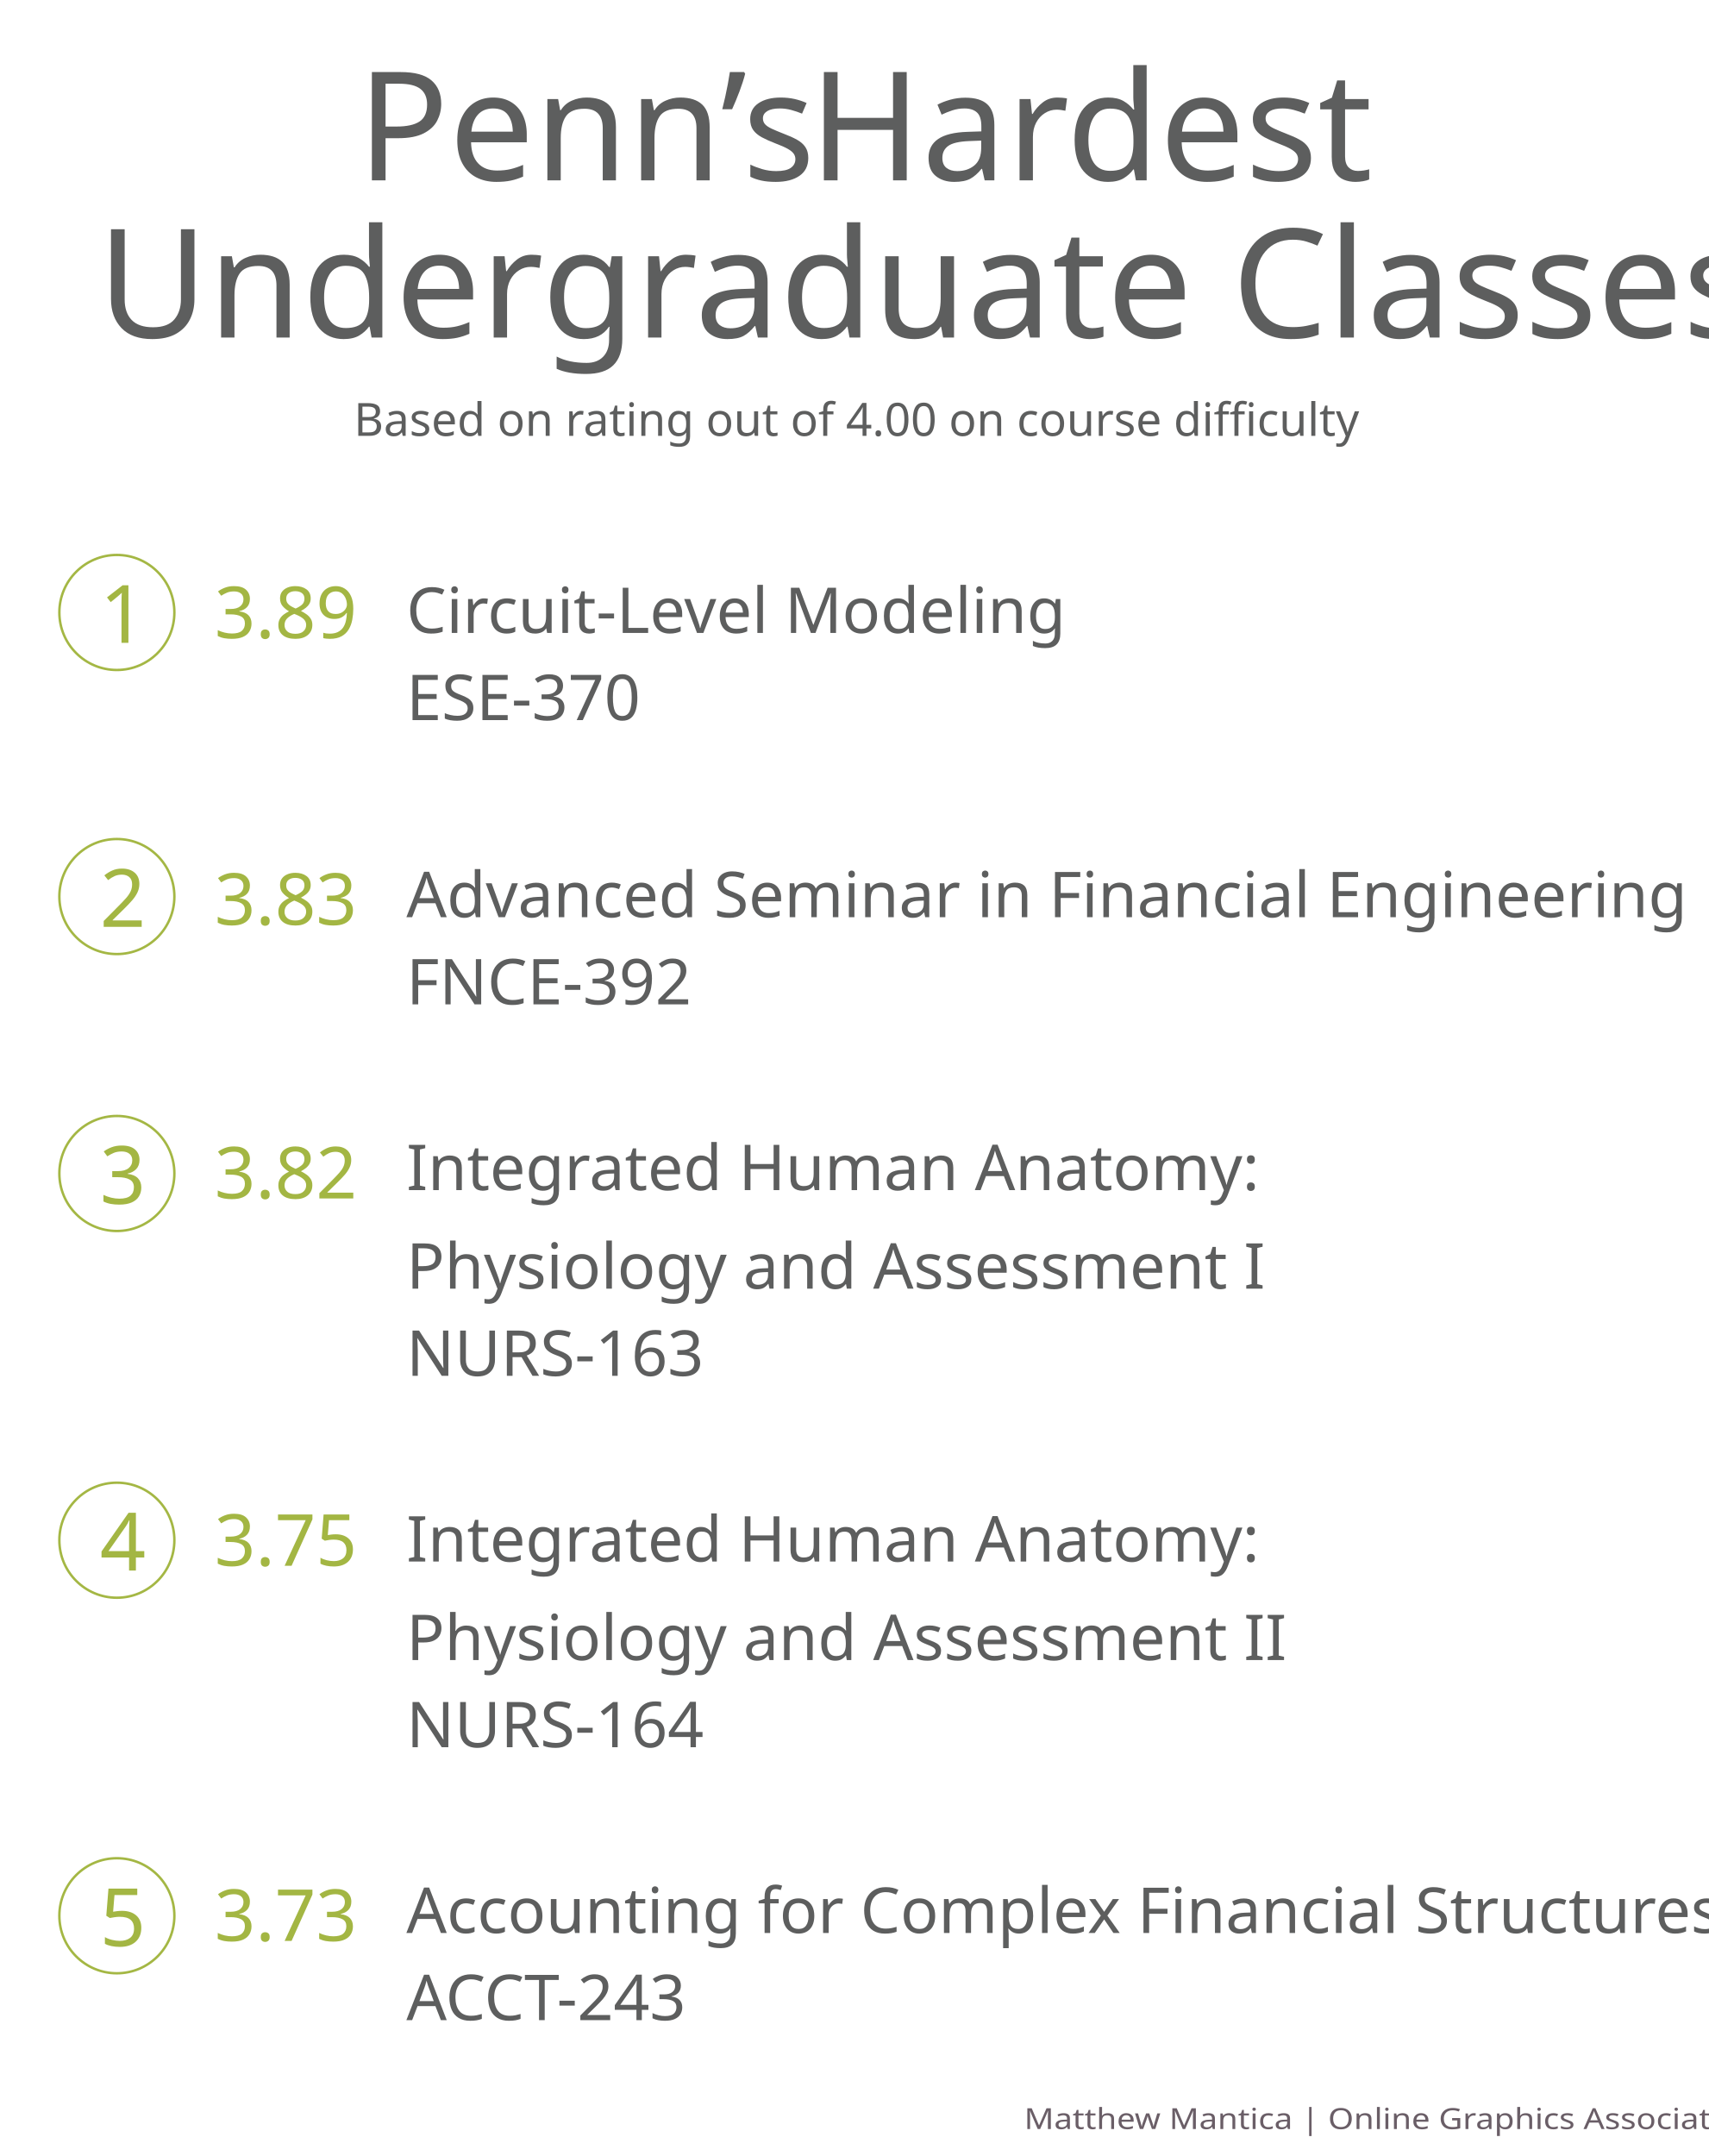
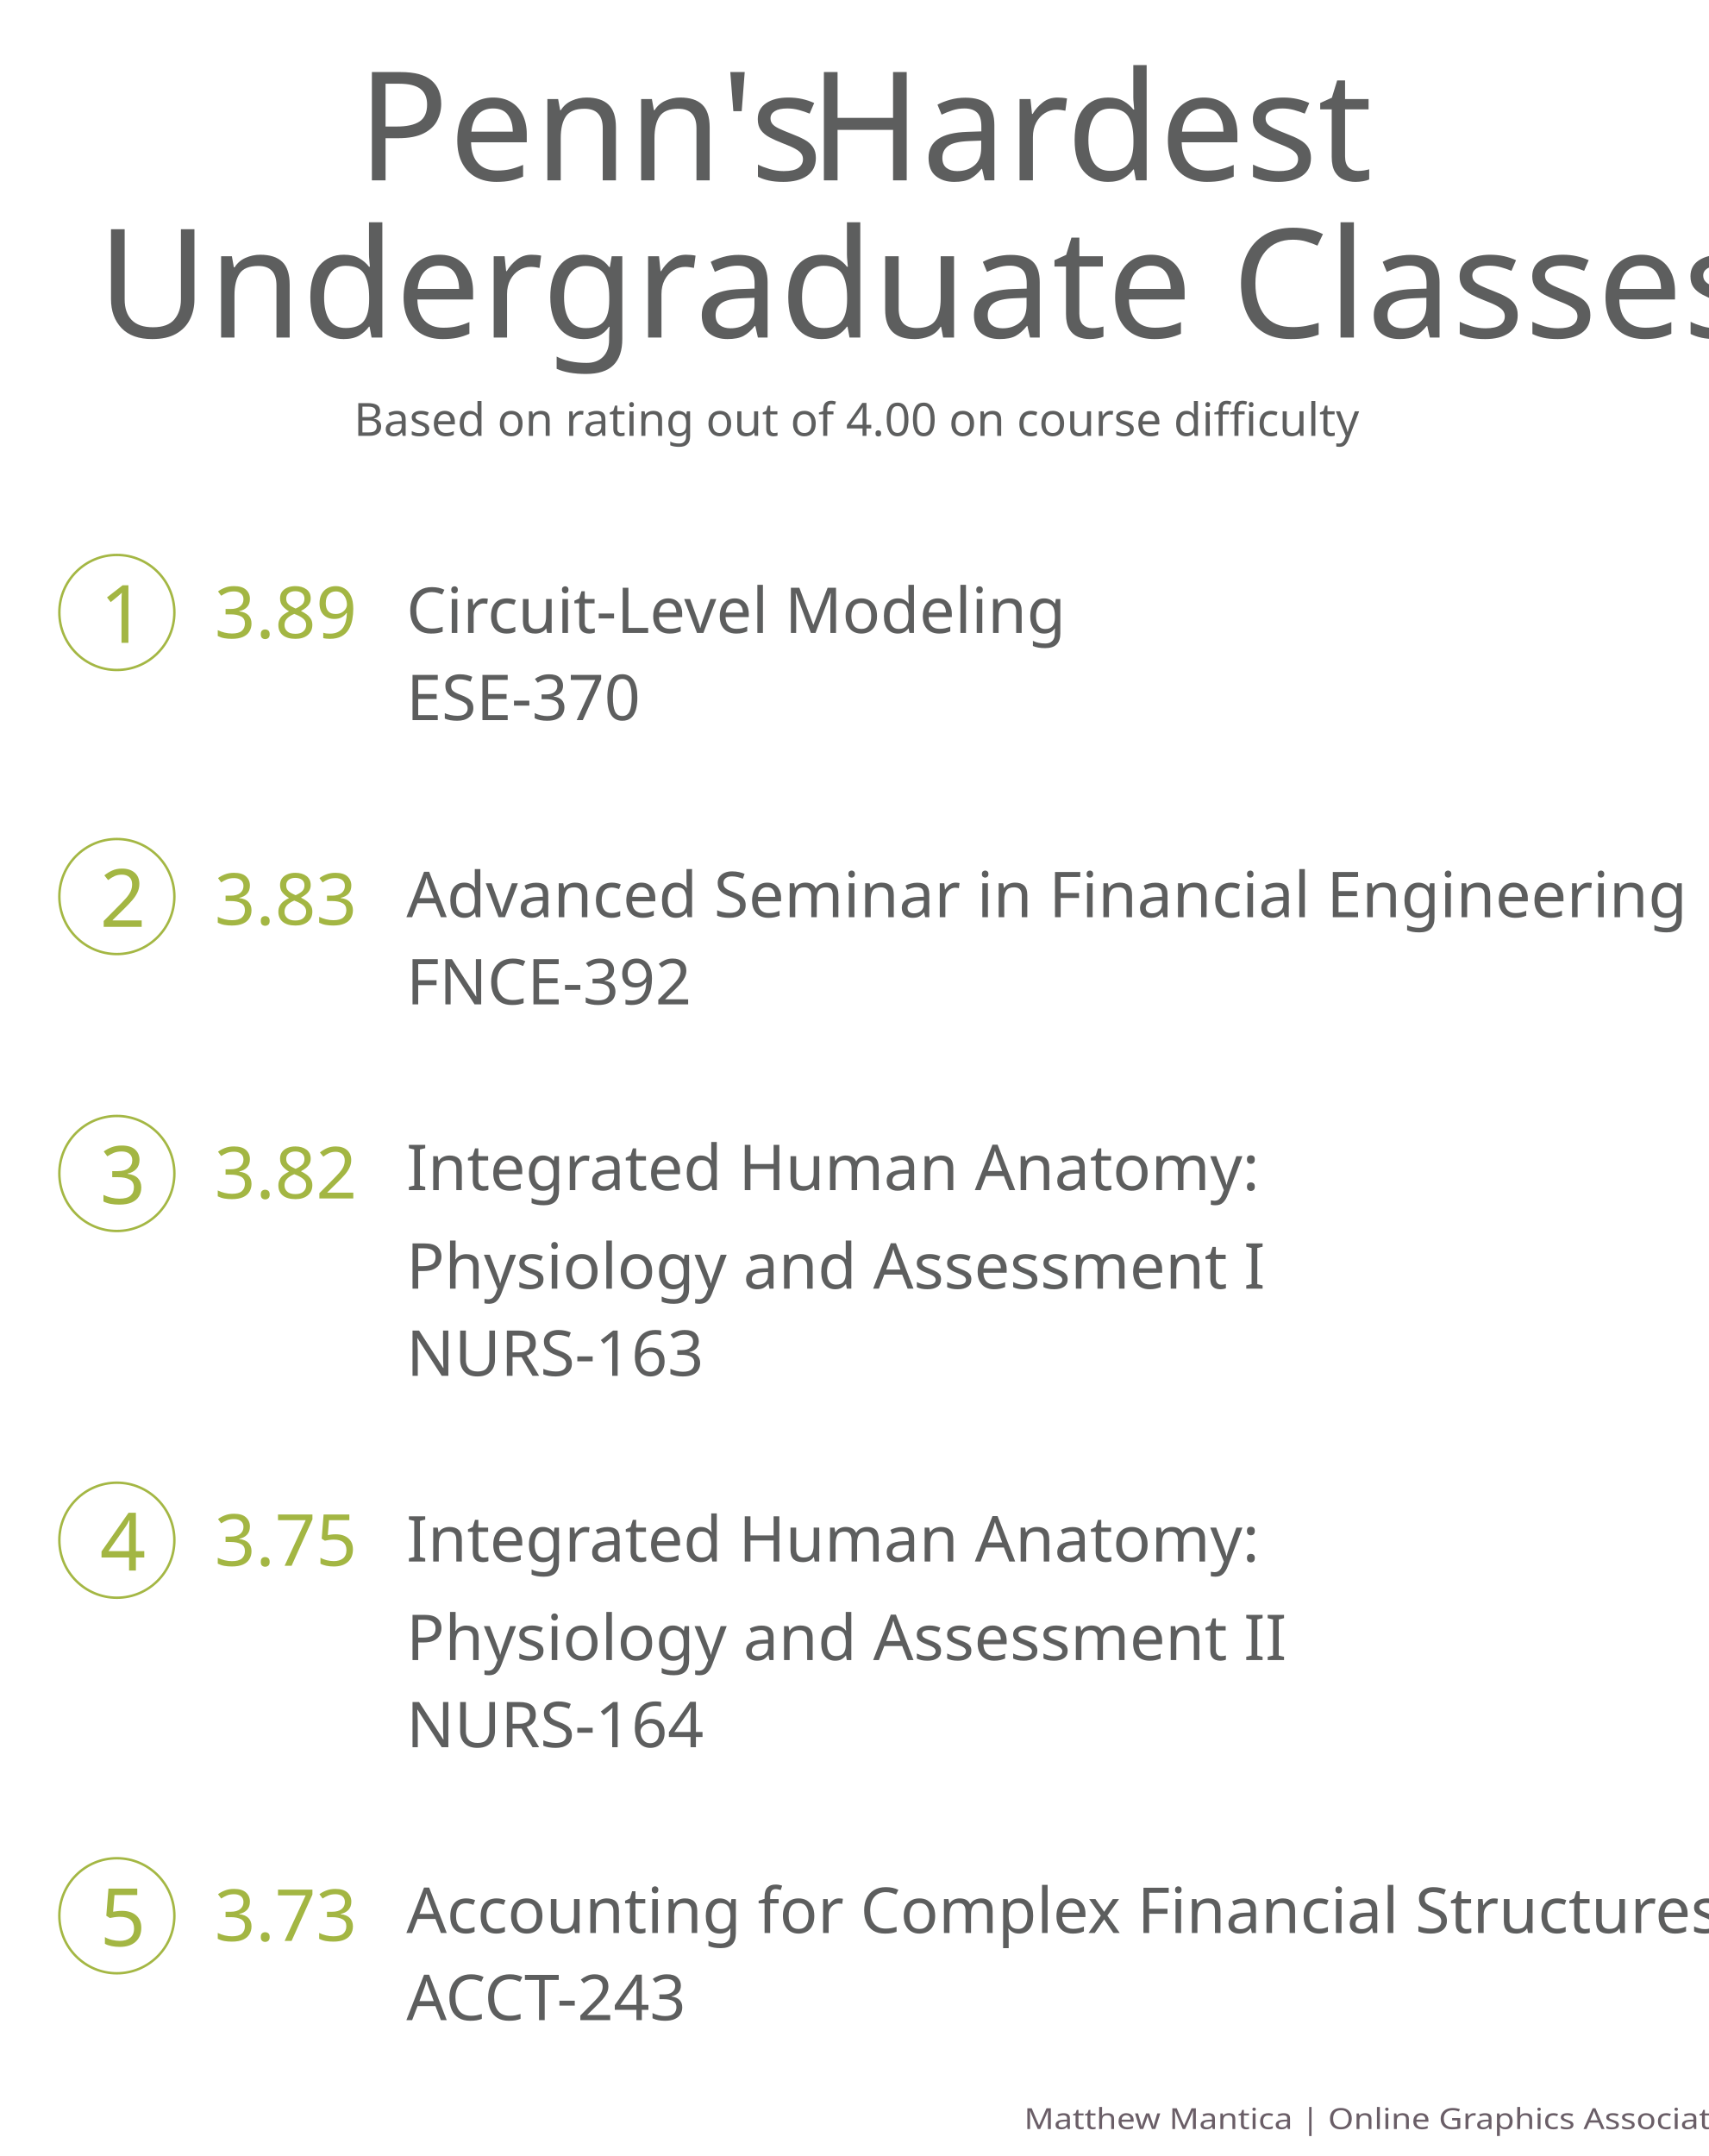
<svg xmlns="http://www.w3.org/2000/svg" version="1.1" id="Layer_1" x="0px" y="0px" width="700px" height="883px" viewBox="0 0 700 883" enable-background="new 0 0 700 883" xml:space="preserve">
  <text transform="matrix(1 0 0 1 166.4634 259.2212)">
    <tspan x="0" y="0" fill="#5D5E5E" font-family="'NeuzeitGro-Bla'" font-size="25.918">Circuit-Level Modeling</tspan>
    <tspan x="0" y="35.702" fill="#5D5E5E" font-family="'NeuzeitGro-Reg'" font-size="25.918">ESE-370</tspan>
    <tspan x="0" y="116.419" fill="#5D5E5E" font-family="'NeuzeitGro-Bla'" font-size="25.918">Advanced Seminar in Financial Engineering</tspan>
    <tspan x="0" y="152.122" fill="#5D5E5E" font-family="'NeuzeitGro-Reg'" font-size="25.918">FNCE-392</tspan>
    <tspan x="0" y="228.183" fill="#5D5E5E" font-family="'NeuzeitGro-Bla'" font-size="25.918">Integrated Human Anatomy: </tspan>
    <tspan x="0" y="268.542" fill="#5D5E5E" font-family="'NeuzeitGro-Bla'" font-size="25.918">Physiology and Assessment I</tspan>
    <tspan x="0" y="304.244" fill="#5D5E5E" font-family="'NeuzeitGro-Reg'" font-size="25.918">NURS-163</tspan>
    <tspan x="0" y="380.304" fill="#5D5E5E" font-family="'NeuzeitGro-Bla'" font-size="25.918">Integrated Human Anatomy: </tspan>
    <tspan x="0" y="420.664" fill="#5D5E5E" font-family="'NeuzeitGro-Bla'" font-size="25.918">Physiology and Assessment II</tspan>
    <tspan x="0" y="456.365" fill="#5D5E5E" font-family="'NeuzeitGro-Reg'" font-size="25.918">NURS-164</tspan>
    <tspan x="0" y="532.427" fill="#5D5E5E" font-family="'NeuzeitGro-Bla'" font-size="25.918">Accounting for Complex Financial Structures</tspan>
    <tspan x="0" y="568.128" fill="#5D5E5E" font-family="'NeuzeitGro-Reg'" font-size="25.918">ACCT-243</tspan>
  </text>
  <path fill="none" stroke="#A4B744" stroke-miterlimit="10" d="M71.429,250.84c0,13.01-10.547,23.556-23.558,23.556  S24.314,263.85,24.314,250.84c0-13.013,10.547-23.558,23.558-23.558S71.429,237.828,71.429,250.84" />
  <text transform="matrix(1 0 0 1 40.8975 263.2632)" fill="#A3B643" font-family="'HelveticaNeue-CondensedBold'" font-size="32.968">1</text>
  <path fill="none" stroke="#A4B744" stroke-miterlimit="10" d="M71.429,367.183c0,13.011-10.547,23.557-23.558,23.557  s-23.558-10.546-23.558-23.557c0-13.012,10.547-23.558,23.558-23.558S71.429,354.171,71.429,367.183" />
  <text transform="matrix(1 0 0 1 40.8975 379.6064)" fill="#A3B643" font-family="'HelveticaNeue-CondensedBold'" font-size="32.968">2</text>
  <path fill="none" stroke="#A4B744" stroke-miterlimit="10" d="M71.429,480.606c0,13.011-10.547,23.557-23.558,23.557  s-23.558-10.546-23.558-23.557c0-13.012,10.547-23.558,23.558-23.558S71.429,467.594,71.429,480.606" />
  <text transform="matrix(1 0 0 1 40.8975 493.0293)" fill="#A3B643" font-family="'HelveticaNeue-CondensedBold'" font-size="32.968">3</text>
  <path fill="none" stroke="#A4B744" stroke-miterlimit="10" d="M71.429,630.801c0,13.01-10.547,23.557-23.558,23.557  s-23.558-10.547-23.558-23.557c0-13.012,10.547-23.558,23.558-23.558S71.429,617.789,71.429,630.801" />
  <text transform="matrix(1 0 0 1 40.8975 643.2246)" fill="#A3B643" font-family="'HelveticaNeue-CondensedBold'" font-size="32.968">4</text>
  <path fill="none" stroke="#A4B744" stroke-miterlimit="10" d="M71.429,784.607c0,13.01-10.547,23.559-23.558,23.559  s-23.558-10.549-23.558-23.559c0-13.012,10.547-23.557,23.558-23.557S71.429,771.596,71.429,784.607" />
  <text transform="matrix(1 0 0 1 40.8975 797.0312)" fill="#A3B643" font-family="'HelveticaNeue-CondensedBold'" font-size="32.968">5</text>
  <text transform="matrix(1 0 0 1 87.8696 261.3462)" fill="#A3B643" font-family="'HelveticaNeue-CondensedBold'" font-size="29.422">3.89</text>
  <text transform="matrix(1 0 0 1 87.8696 378.7583)" fill="#A3B643" font-family="'HelveticaNeue-CondensedBold'" font-size="29.422">3.83</text>
  <text transform="matrix(1 0 0 1 87.8696 490.8193)" fill="#A3B643" font-family="'HelveticaNeue-CondensedBold'" font-size="29.422">3.82</text>
  <text transform="matrix(1 0 0 1 87.8696 641.2637)" fill="#A3B643" font-family="'HelveticaNeue-CondensedBold'" font-size="29.422">3.75</text>
  <text transform="matrix(1 0 0 1 87.8696 794.9102)" fill="#A3B643" font-family="'HelveticaNeue-CondensedBold'" font-size="29.422">3.73</text>
  <text transform="matrix(1.1349 0 0 1 419.5059 871.9531)" fill="#6A5E67" font-family="'NeuzeitGro-Reg'" font-size="11.901">Matthew Mantica | Online Graphics Associate</text>
  <rect x="96.389" y="165.979" fill="none" width="489.128" height="26.156" />
  <text transform="matrix(1 0 0 1 144.937 178.5078)" fill="#5D5E5E" font-family="'NeuzeitGro-Bla'" font-size="18.784">Based on rating out of 4.00 on course difficulty</text>
  <rect x="-4.153" y="32.429" fill="none" width="708.305" height="124.842" />
  <text transform="matrix(1 0 0 1 146.3062 73.8706)">
-     <tspan x="0" y="0" fill="#5D5E5E" font-family="'NeuzeitGro-Reg'" font-size="62.132">Penn’s</tspan>
+     <tspan x="0" y="0" fill="#5D5E5E" font-family="'NeuzeitGro-Reg'" font-size="62.132">Penn's</tspan>
    <tspan x="168.995" y="0" fill="#5D5E5E" font-family="'NeuzeitGro-Bla'" font-size="62.132"> Hardest</tspan>
    <tspan x="-106.43" y="64.378" fill="#5D5E5E" font-family="'NeuzeitGro-Reg'" font-size="62.132">Undergraduate Classes</tspan>
  </text>
</svg>
